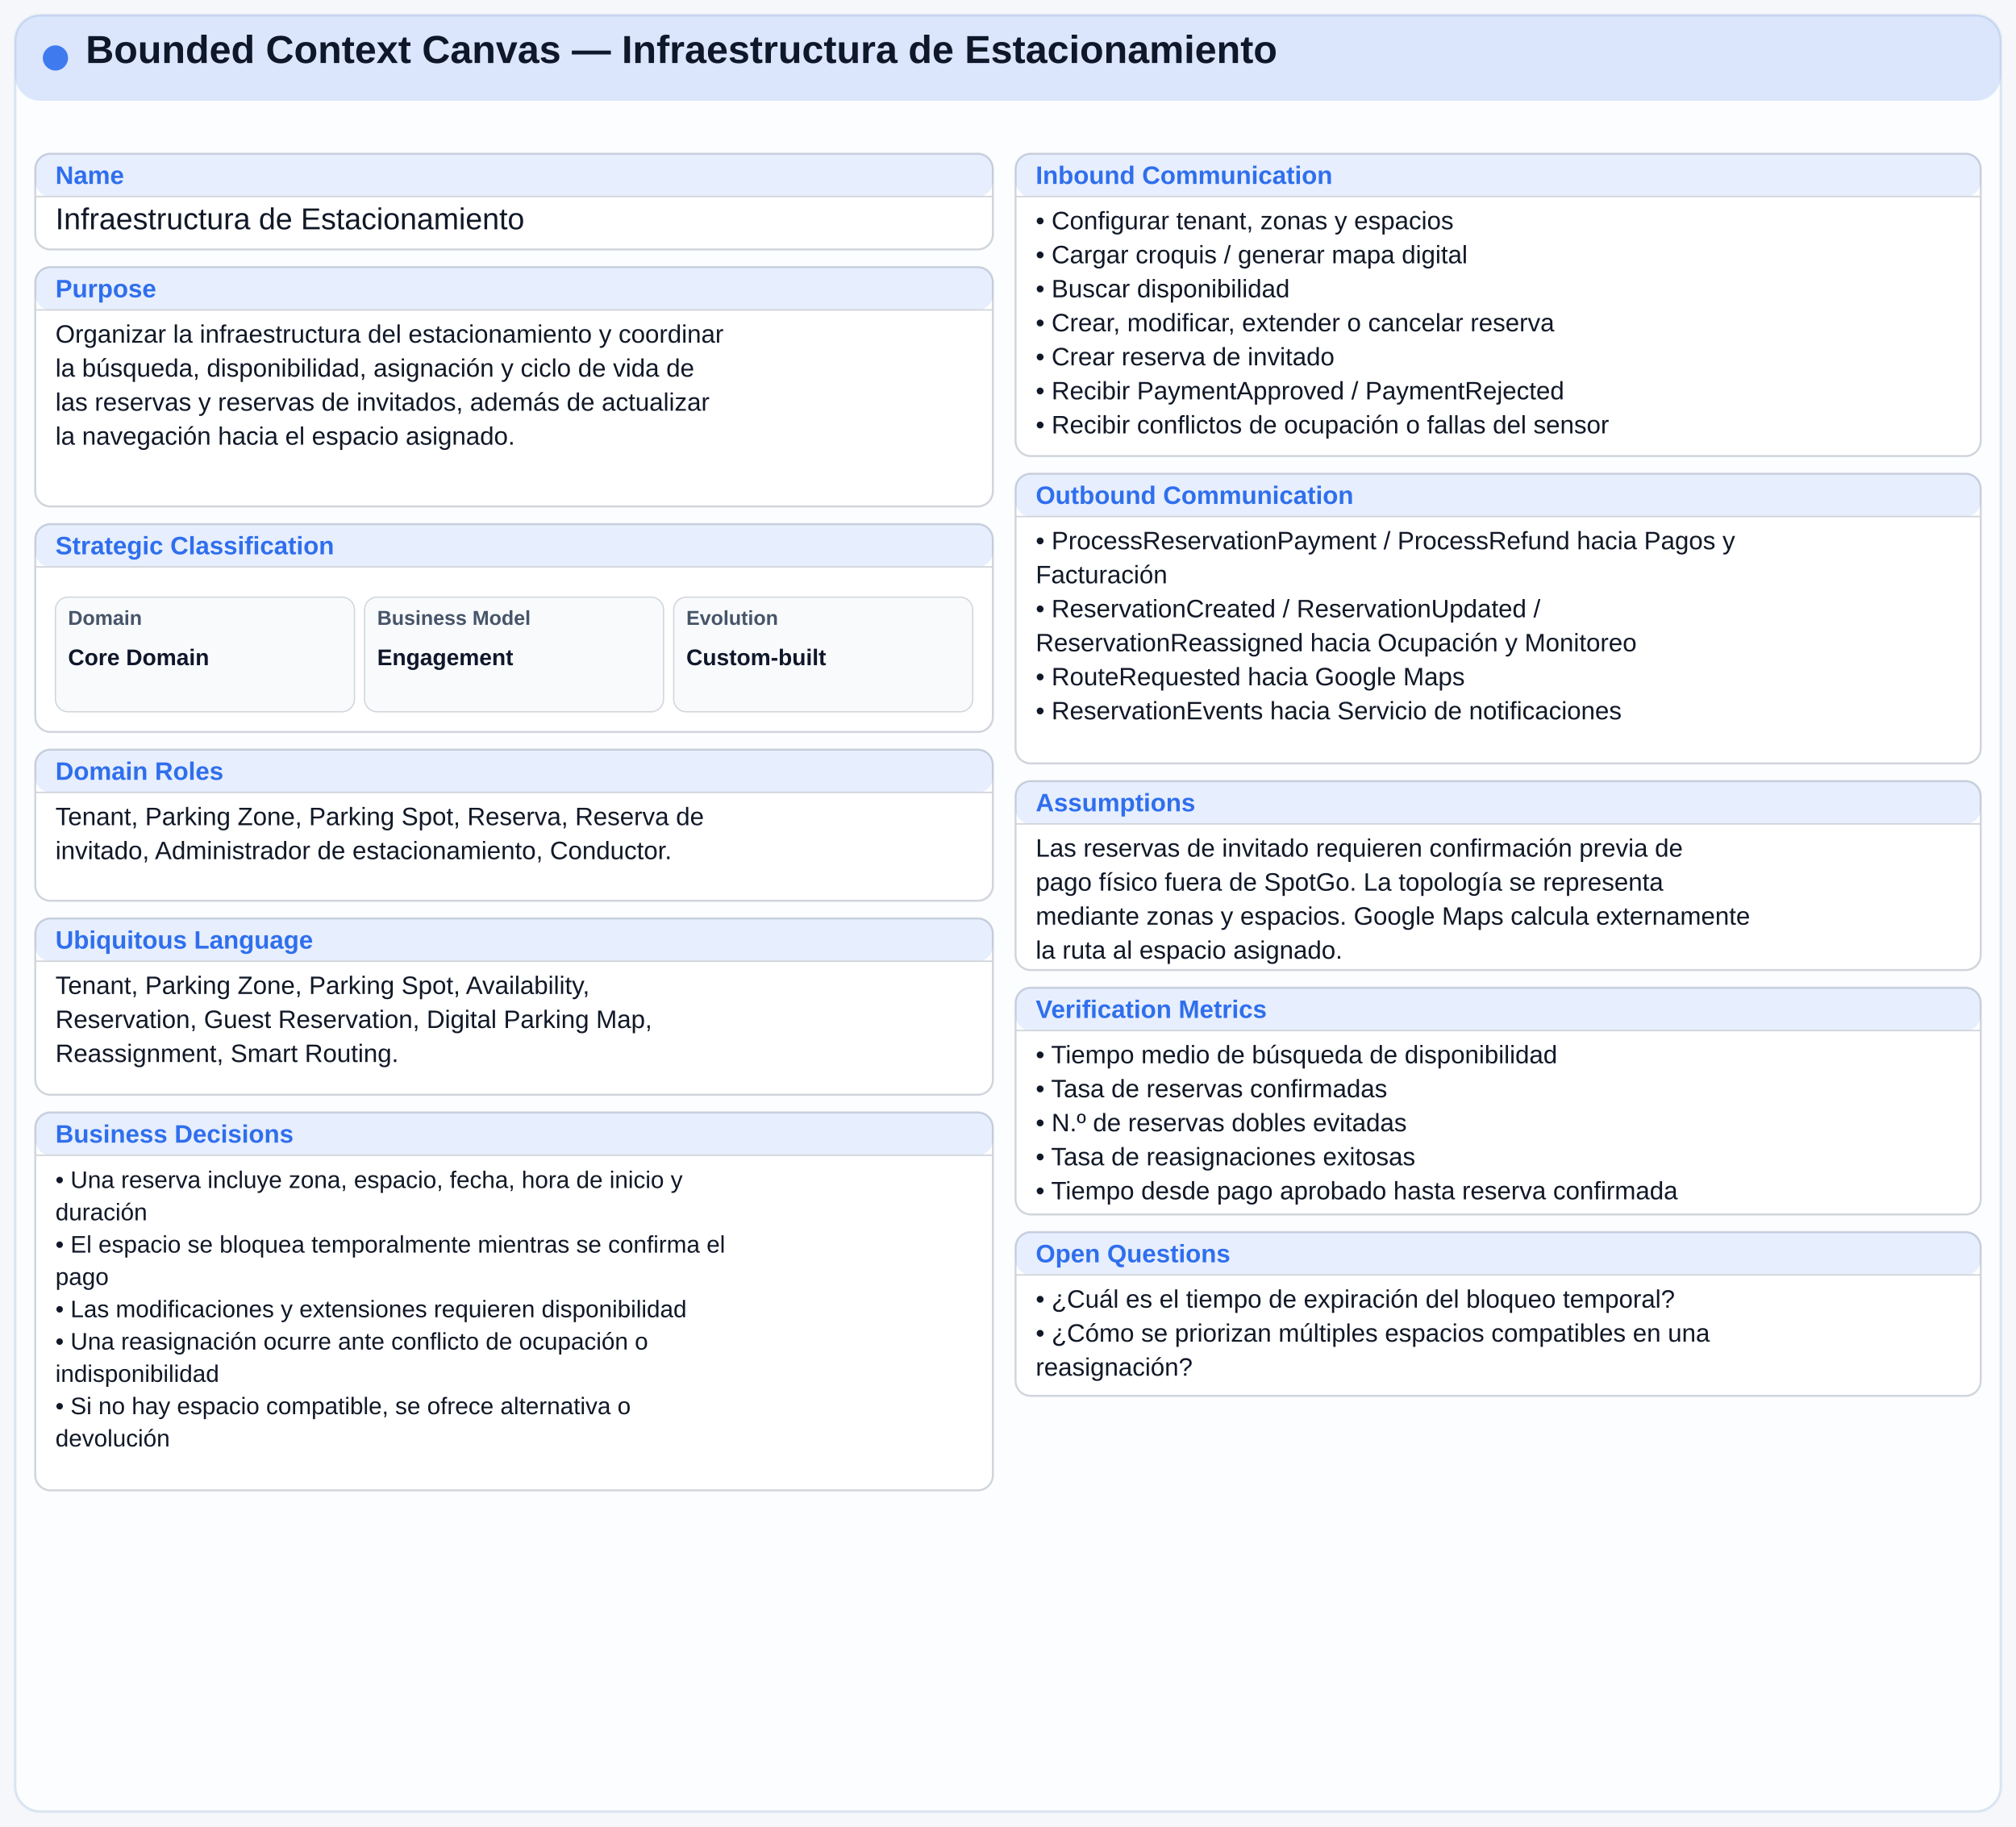
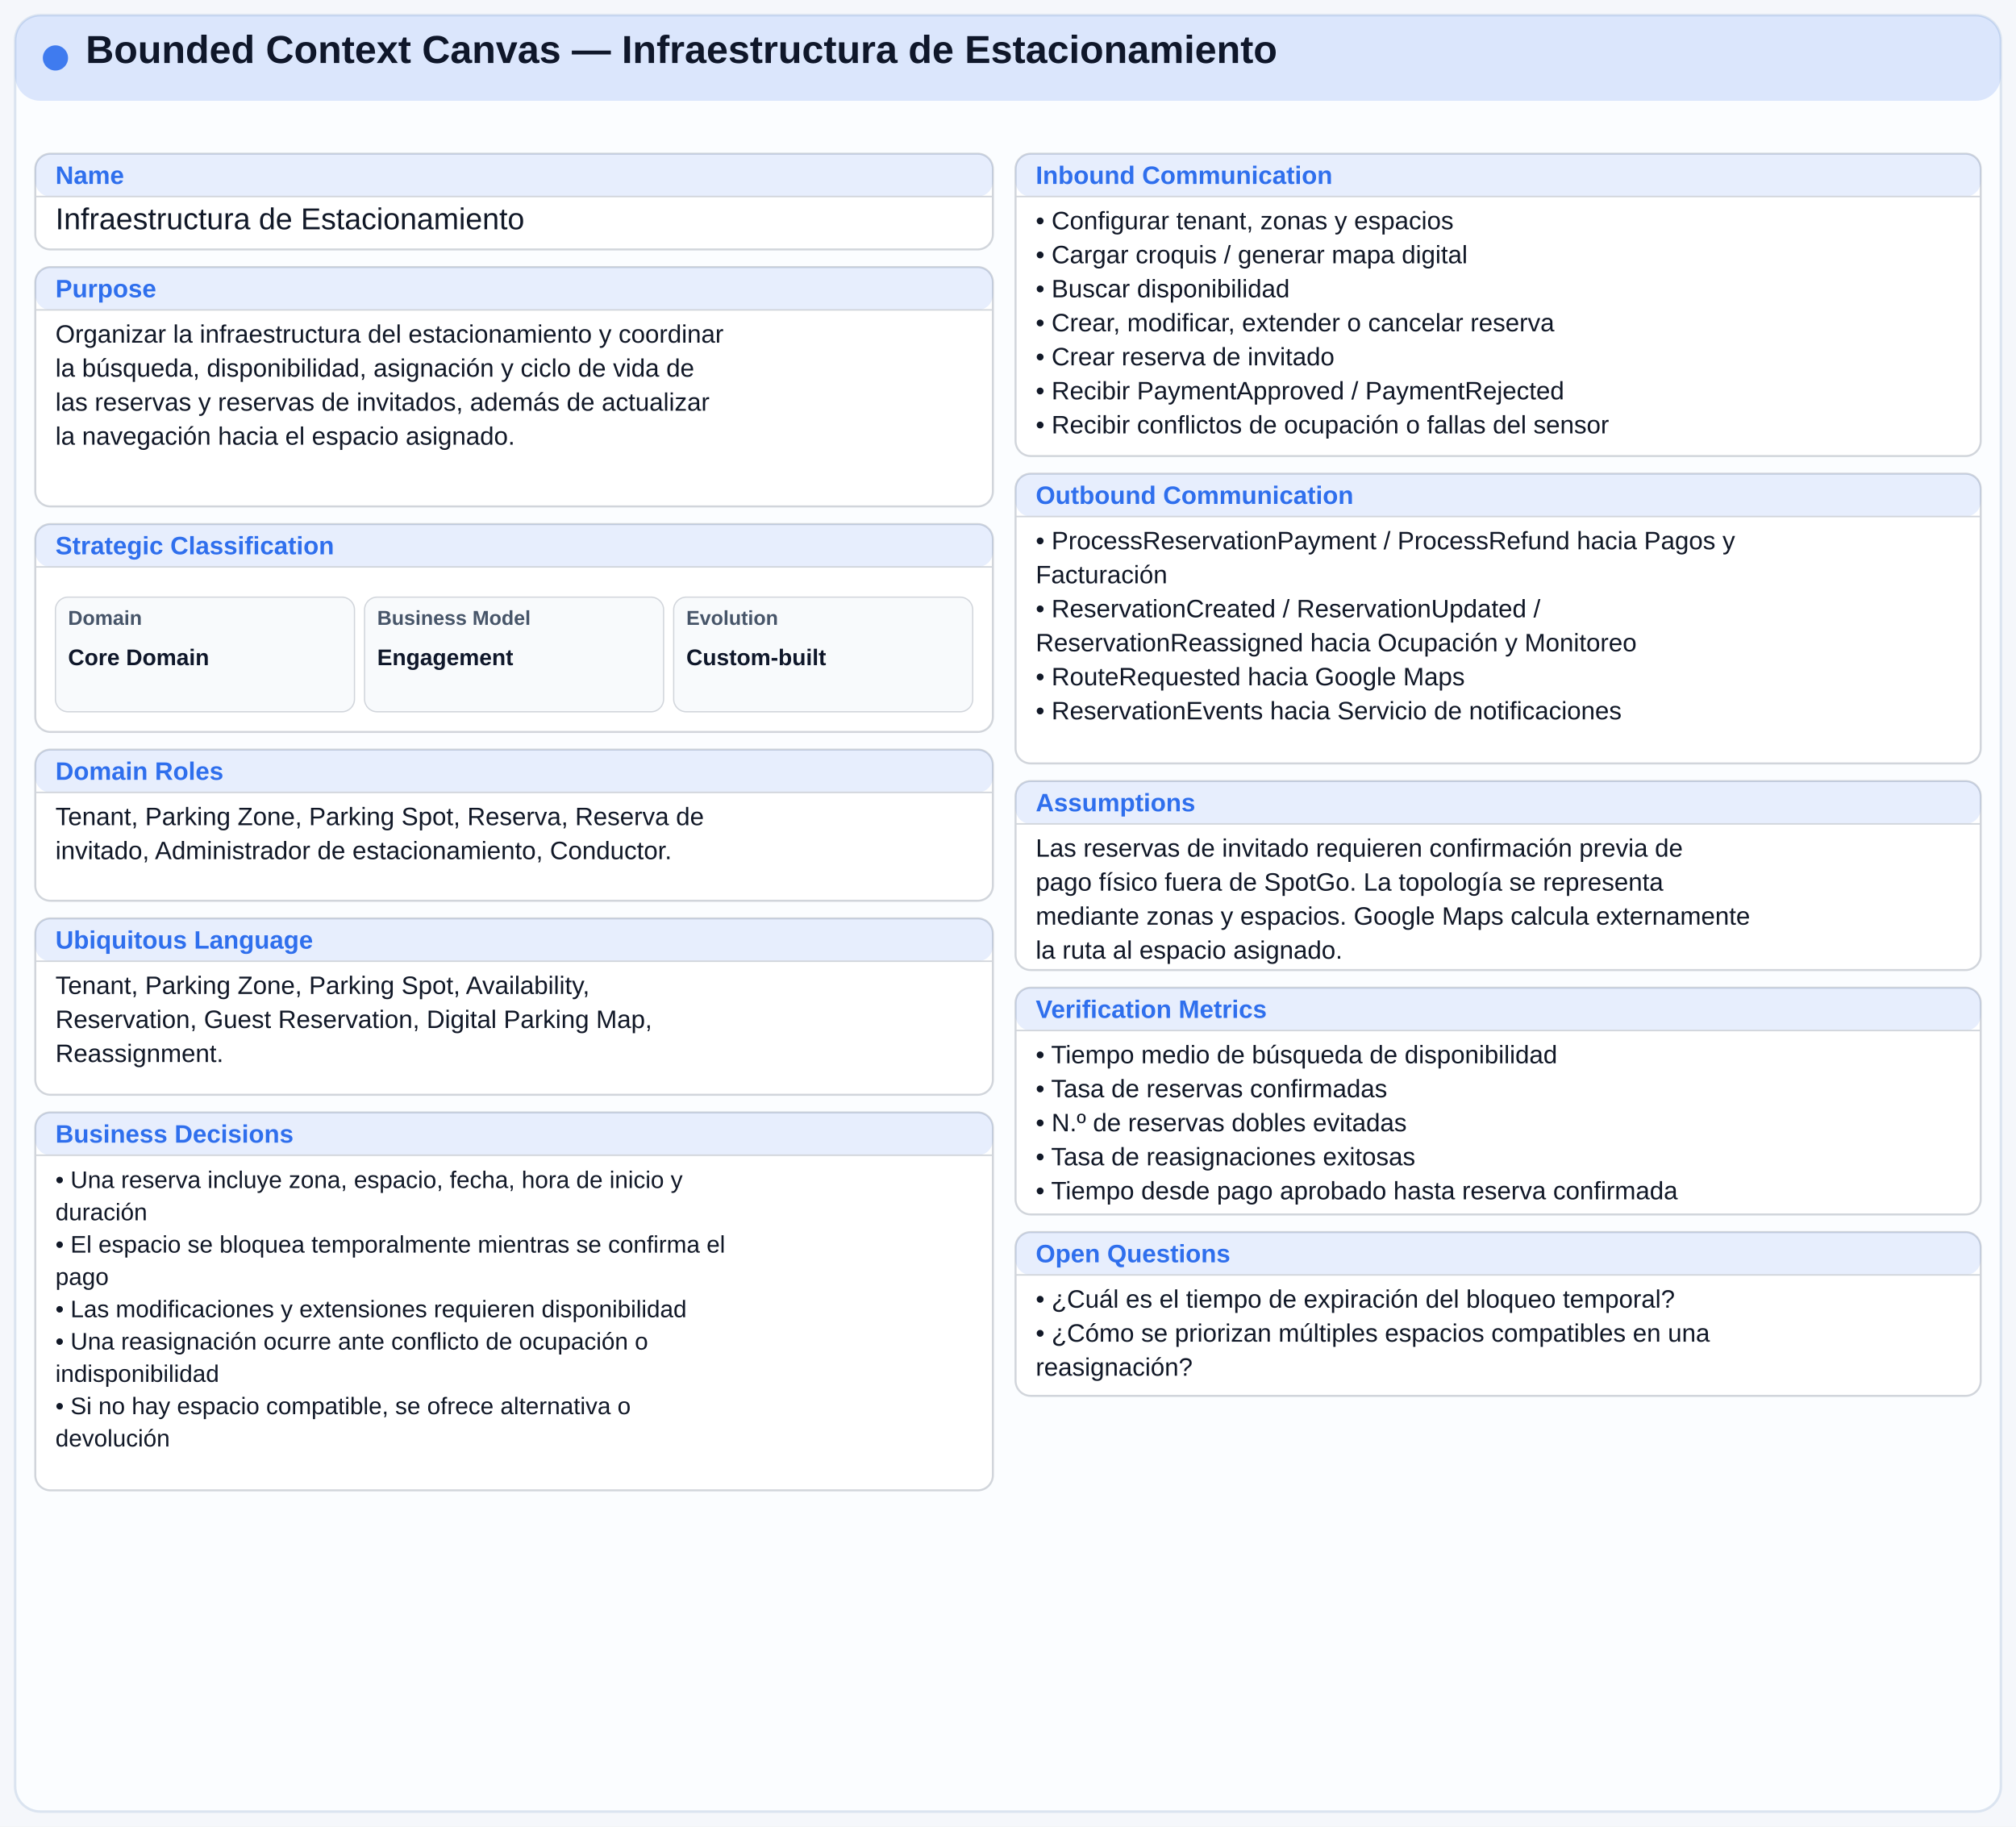
<svg xmlns="http://www.w3.org/2000/svg" width="1600" height="1450" viewBox="0 0 1600 1450">
  <rect width="100%" height="100%" fill="#f5f7fb" />
  <rect x="12" y="12" width="1576" height="1426" rx="20" fill="#fbfdff" stroke="#dbe4f0" stroke-width="2" />
  <rect x="12" y="12" width="1576" height="68" rx="20" fill="#2F6FED" opacity="0.16" />
  <circle cx="44" cy="46" r="10" fill="#2F6FED" opacity="0.9" />
  <text x="68" y="50" font-family="Arial, Helvetica, sans-serif" font-size="31" fill="#0f172a" font-weight="bold">
    <tspan x="68" dy="0">Bounded Context Canvas — Infraestructura de Estacionamiento</tspan>
  </text>
  <g>
    <rect x="28" y="122" width="760" height="76" rx="12" fill="#ffffff" stroke="#d1d5db" stroke-width="1.6" />
    <rect x="28" y="122" width="760" height="34" rx="12" fill="#2F6FED" opacity="0.12" />
    <line x1="28" y1="156" x2="788" y2="156" stroke="#d1d5db" stroke-width="1.2" />
    <text x="44" y="146" font-family="Arial, Helvetica, sans-serif" font-size="20" fill="#2F6FED" font-weight="bold">
      <tspan x="44" dy="0">Name</tspan>
    </text>
    <text x="44" y="182" font-family="Arial, Helvetica, sans-serif" font-size="24" fill="#111827" font-weight="normal">
      <tspan x="44" dy="0">Infraestructura de Estacionamiento</tspan>
    </text>
  </g>
  <g>
    <rect x="28" y="212" width="760" height="190" rx="12" fill="#ffffff" stroke="#d1d5db" stroke-width="1.6" />
    <rect x="28" y="212" width="760" height="34" rx="12" fill="#2F6FED" opacity="0.12" />
    <line x1="28" y1="246" x2="788" y2="246" stroke="#d1d5db" stroke-width="1.2" />
    <text x="44" y="236" font-family="Arial, Helvetica, sans-serif" font-size="20" fill="#2F6FED" font-weight="bold">
      <tspan x="44" dy="0">Purpose</tspan>
    </text>
    <text x="44" y="272" font-family="Arial, Helvetica, sans-serif" font-size="20" fill="#111827" font-weight="normal">
      <tspan x="44" dy="0">Organizar la infraestructura del estacionamiento y coordinar</tspan>
      <tspan x="44" dy="27.0">la búsqueda, disponibilidad, asignación y ciclo de vida de</tspan>
      <tspan x="44" dy="27.0">las reservas y reservas de invitados, además de actualizar</tspan>
      <tspan x="44" dy="27.0">la navegación hacia el espacio asignado.</tspan>
    </text>
  </g>
  <g>
    <rect x="28" y="416" width="760" height="165" rx="12" fill="#ffffff" stroke="#d1d5db" stroke-width="1.6" />
    <rect x="28" y="416" width="760" height="34" rx="12" fill="#2F6FED" opacity="0.12" />
    <line x1="28" y1="450" x2="788" y2="450" stroke="#d1d5db" stroke-width="1.2" />
    <text x="44" y="440" font-family="Arial, Helvetica, sans-serif" font-size="20" fill="#2F6FED" font-weight="bold">
      <tspan x="44" dy="0">Strategic Classification</tspan>
    </text>
    <rect x="44.0" y="474" width="237.333" height="91" rx="10" fill="#f8fafc" stroke="#d1d5db" stroke-width="1" />
    <text x="54.0" y="496" font-family="Arial, Helvetica, sans-serif" font-size="16" fill="#475569" font-weight="bold">
      <tspan x="54.0" dy="0">Domain</tspan>
    </text>
    <text x="54.0" y="528" font-family="Arial, Helvetica, sans-serif" font-size="18" fill="#0f172a" font-weight="bold">
      <tspan x="54.0" dy="0">Core Domain</tspan>
    </text>
    <rect x="289.333" y="474" width="237.333" height="91" rx="10" fill="#f8fafc" stroke="#d1d5db" stroke-width="1" />
    <text x="299.333" y="496" font-family="Arial, Helvetica, sans-serif" font-size="16" fill="#475569" font-weight="bold">
      <tspan x="299.333" dy="0">Business Model</tspan>
    </text>
    <text x="299.333" y="528" font-family="Arial, Helvetica, sans-serif" font-size="18" fill="#0f172a" font-weight="bold">
      <tspan x="299.333" dy="0">Engagement</tspan>
    </text>
    <rect x="534.667" y="474" width="237.333" height="91" rx="10" fill="#f8fafc" stroke="#d1d5db" stroke-width="1" />
    <text x="544.667" y="496" font-family="Arial, Helvetica, sans-serif" font-size="16" fill="#475569" font-weight="bold">
      <tspan x="544.667" dy="0">Evolution</tspan>
    </text>
    <text x="544.667" y="528" font-family="Arial, Helvetica, sans-serif" font-size="18" fill="#0f172a" font-weight="bold">
      <tspan x="544.667" dy="0">Custom-built</tspan>
    </text>
  </g>
  <g>
    <rect x="28" y="595" width="760" height="120" rx="12" fill="#ffffff" stroke="#d1d5db" stroke-width="1.6" />
    <rect x="28" y="595" width="760" height="34" rx="12" fill="#2F6FED" opacity="0.12" />
    <line x1="28" y1="629" x2="788" y2="629" stroke="#d1d5db" stroke-width="1.2" />
    <text x="44" y="619" font-family="Arial, Helvetica, sans-serif" font-size="20" fill="#2F6FED" font-weight="bold">
      <tspan x="44" dy="0">Domain Roles</tspan>
    </text>
    <text x="44" y="655" font-family="Arial, Helvetica, sans-serif" font-size="20" fill="#111827" font-weight="normal">
      <tspan x="44" dy="0">Tenant, Parking Zone, Parking Spot, Reserva, Reserva de</tspan>
      <tspan x="44" dy="27.0">invitado, Administrador de estacionamiento, Conductor.</tspan>
    </text>
  </g>
  <g>
    <rect x="28" y="729" width="760" height="140" rx="12" fill="#ffffff" stroke="#d1d5db" stroke-width="1.6" />
    <rect x="28" y="729" width="760" height="34" rx="12" fill="#2F6FED" opacity="0.12" />
    <line x1="28" y1="763" x2="788" y2="763" stroke="#d1d5db" stroke-width="1.2" />
    <text x="44" y="753" font-family="Arial, Helvetica, sans-serif" font-size="20" fill="#2F6FED" font-weight="bold">
      <tspan x="44" dy="0">Ubiquitous Language</tspan>
    </text>
    <text x="44" y="789" font-family="Arial, Helvetica, sans-serif" font-size="20" fill="#111827" font-weight="normal">
      <tspan x="44" dy="0">Tenant, Parking Zone, Parking Spot, Availability,</tspan>
      <tspan x="44" dy="27.0">Reservation, Guest Reservation, Digital Parking Map,</tspan>
-       <tspan x="44" dy="27.0">Reassignment, Smart Routing.</tspan>
+       <tspan x="44" dy="27.0">Reassignment.</tspan>
    </text>
  </g>
  <g>
    <rect x="28" y="883" width="760" height="300" rx="12" fill="#ffffff" stroke="#d1d5db" stroke-width="1.6" />
    <rect x="28" y="883" width="760" height="34" rx="12" fill="#2F6FED" opacity="0.12" />
    <line x1="28" y1="917" x2="788" y2="917" stroke="#d1d5db" stroke-width="1.2" />
    <text x="44" y="907" font-family="Arial, Helvetica, sans-serif" font-size="20" fill="#2F6FED" font-weight="bold">
      <tspan x="44" dy="0">Business Decisions</tspan>
    </text>
    <text x="44" y="943" font-family="Arial, Helvetica, sans-serif" font-size="19" fill="#111827" font-weight="normal">
      <tspan x="44" dy="0">• Una reserva incluye zona, espacio, fecha, hora de inicio y</tspan>
      <tspan x="44" dy="25.65">  duración</tspan>
      <tspan x="44" dy="25.65">• El espacio se bloquea temporalmente mientras se confirma el</tspan>
      <tspan x="44" dy="25.65">  pago</tspan>
      <tspan x="44" dy="25.65">• Las modificaciones y extensiones requieren disponibilidad</tspan>
      <tspan x="44" dy="25.65">• Una reasignación ocurre ante conflicto de ocupación o</tspan>
      <tspan x="44" dy="25.65">  indisponibilidad</tspan>
      <tspan x="44" dy="25.65">• Si no hay espacio compatible, se ofrece alternativa o</tspan>
      <tspan x="44" dy="25.65">  devolución</tspan>
    </text>
  </g>
  <g>
    <rect x="806" y="122" width="766" height="240" rx="12" fill="#ffffff" stroke="#d1d5db" stroke-width="1.6" />
    <rect x="806" y="122" width="766" height="34" rx="12" fill="#2F6FED" opacity="0.12" />
    <line x1="806" y1="156" x2="1572" y2="156" stroke="#d1d5db" stroke-width="1.2" />
    <text x="822" y="146" font-family="Arial, Helvetica, sans-serif" font-size="20" fill="#2F6FED" font-weight="bold">
      <tspan x="822" dy="0">Inbound Communication</tspan>
    </text>
    <text x="822" y="182" font-family="Arial, Helvetica, sans-serif" font-size="20" fill="#111827" font-weight="normal">
      <tspan x="822" dy="0">• Configurar tenant, zonas y espacios</tspan>
      <tspan x="822" dy="27.0">• Cargar croquis / generar mapa digital</tspan>
      <tspan x="822" dy="27.0">• Buscar disponibilidad</tspan>
      <tspan x="822" dy="27.0">• Crear, modificar, extender o cancelar reserva</tspan>
      <tspan x="822" dy="27.0">• Crear reserva de invitado</tspan>
      <tspan x="822" dy="27.0">• Recibir PaymentApproved / PaymentRejected</tspan>
      <tspan x="822" dy="27.0">• Recibir conflictos de ocupación o fallas del sensor</tspan>
    </text>
  </g>
  <g>
    <rect x="806" y="376" width="766" height="230" rx="12" fill="#ffffff" stroke="#d1d5db" stroke-width="1.6" />
    <rect x="806" y="376" width="766" height="34" rx="12" fill="#2F6FED" opacity="0.12" />
    <line x1="806" y1="410" x2="1572" y2="410" stroke="#d1d5db" stroke-width="1.2" />
    <text x="822" y="400" font-family="Arial, Helvetica, sans-serif" font-size="20" fill="#2F6FED" font-weight="bold">
      <tspan x="822" dy="0">Outbound Communication</tspan>
    </text>
    <text x="822" y="436" font-family="Arial, Helvetica, sans-serif" font-size="20" fill="#111827" font-weight="normal">
      <tspan x="822" dy="0">• ProcessReservationPayment / ProcessRefund hacia Pagos y</tspan>
      <tspan x="822" dy="27.0">  Facturación</tspan>
      <tspan x="822" dy="27.0">• ReservationCreated / ReservationUpdated /</tspan>
      <tspan x="822" dy="27.0">  ReservationReassigned hacia Ocupación y Monitoreo</tspan>
      <tspan x="822" dy="27.0">• RouteRequested hacia Google Maps</tspan>
      <tspan x="822" dy="27.0">• ReservationEvents hacia Servicio de notificaciones</tspan>
    </text>
  </g>
  <g>
    <rect x="806" y="620" width="766" height="150" rx="12" fill="#ffffff" stroke="#d1d5db" stroke-width="1.6" />
    <rect x="806" y="620" width="766" height="34" rx="12" fill="#2F6FED" opacity="0.12" />
    <line x1="806" y1="654" x2="1572" y2="654" stroke="#d1d5db" stroke-width="1.2" />
    <text x="822" y="644" font-family="Arial, Helvetica, sans-serif" font-size="20" fill="#2F6FED" font-weight="bold">
      <tspan x="822" dy="0">Assumptions</tspan>
    </text>
    <text x="822" y="680" font-family="Arial, Helvetica, sans-serif" font-size="20" fill="#111827" font-weight="normal">
      <tspan x="822" dy="0">Las reservas de invitado requieren confirmación previa de</tspan>
      <tspan x="822" dy="27.0">pago físico fuera de SpotGo. La topología se representa</tspan>
      <tspan x="822" dy="27.0">mediante zonas y espacios. Google Maps calcula externamente</tspan>
      <tspan x="822" dy="27.0">la ruta al espacio asignado.</tspan>
    </text>
  </g>
  <g>
    <rect x="806" y="784" width="766" height="180" rx="12" fill="#ffffff" stroke="#d1d5db" stroke-width="1.6" />
    <rect x="806" y="784" width="766" height="34" rx="12" fill="#2F6FED" opacity="0.12" />
    <line x1="806" y1="818" x2="1572" y2="818" stroke="#d1d5db" stroke-width="1.2" />
    <text x="822" y="808" font-family="Arial, Helvetica, sans-serif" font-size="20" fill="#2F6FED" font-weight="bold">
      <tspan x="822" dy="0">Verification Metrics</tspan>
    </text>
    <text x="822" y="844" font-family="Arial, Helvetica, sans-serif" font-size="20" fill="#111827" font-weight="normal">
      <tspan x="822" dy="0">• Tiempo medio de búsqueda de disponibilidad</tspan>
      <tspan x="822" dy="27.0">• Tasa de reservas confirmadas</tspan>
      <tspan x="822" dy="27.0">• N.º de reservas dobles evitadas</tspan>
      <tspan x="822" dy="27.0">• Tasa de reasignaciones exitosas</tspan>
      <tspan x="822" dy="27.0">• Tiempo desde pago aprobado hasta reserva confirmada</tspan>
    </text>
  </g>
  <g>
    <rect x="806" y="978" width="766" height="130" rx="12" fill="#ffffff" stroke="#d1d5db" stroke-width="1.6" />
    <rect x="806" y="978" width="766" height="34" rx="12" fill="#2F6FED" opacity="0.12" />
    <line x1="806" y1="1012" x2="1572" y2="1012" stroke="#d1d5db" stroke-width="1.2" />
    <text x="822" y="1002" font-family="Arial, Helvetica, sans-serif" font-size="20" fill="#2F6FED" font-weight="bold">
      <tspan x="822" dy="0">Open Questions</tspan>
    </text>
    <text x="822" y="1038" font-family="Arial, Helvetica, sans-serif" font-size="20" fill="#111827" font-weight="normal">
      <tspan x="822" dy="0">• ¿Cuál es el tiempo de expiración del bloqueo temporal?</tspan>
      <tspan x="822" dy="27.0">• ¿Cómo se priorizan múltiples espacios compatibles en una</tspan>
      <tspan x="822" dy="27.0">  reasignación?</tspan>
    </text>
  </g>
</svg>
